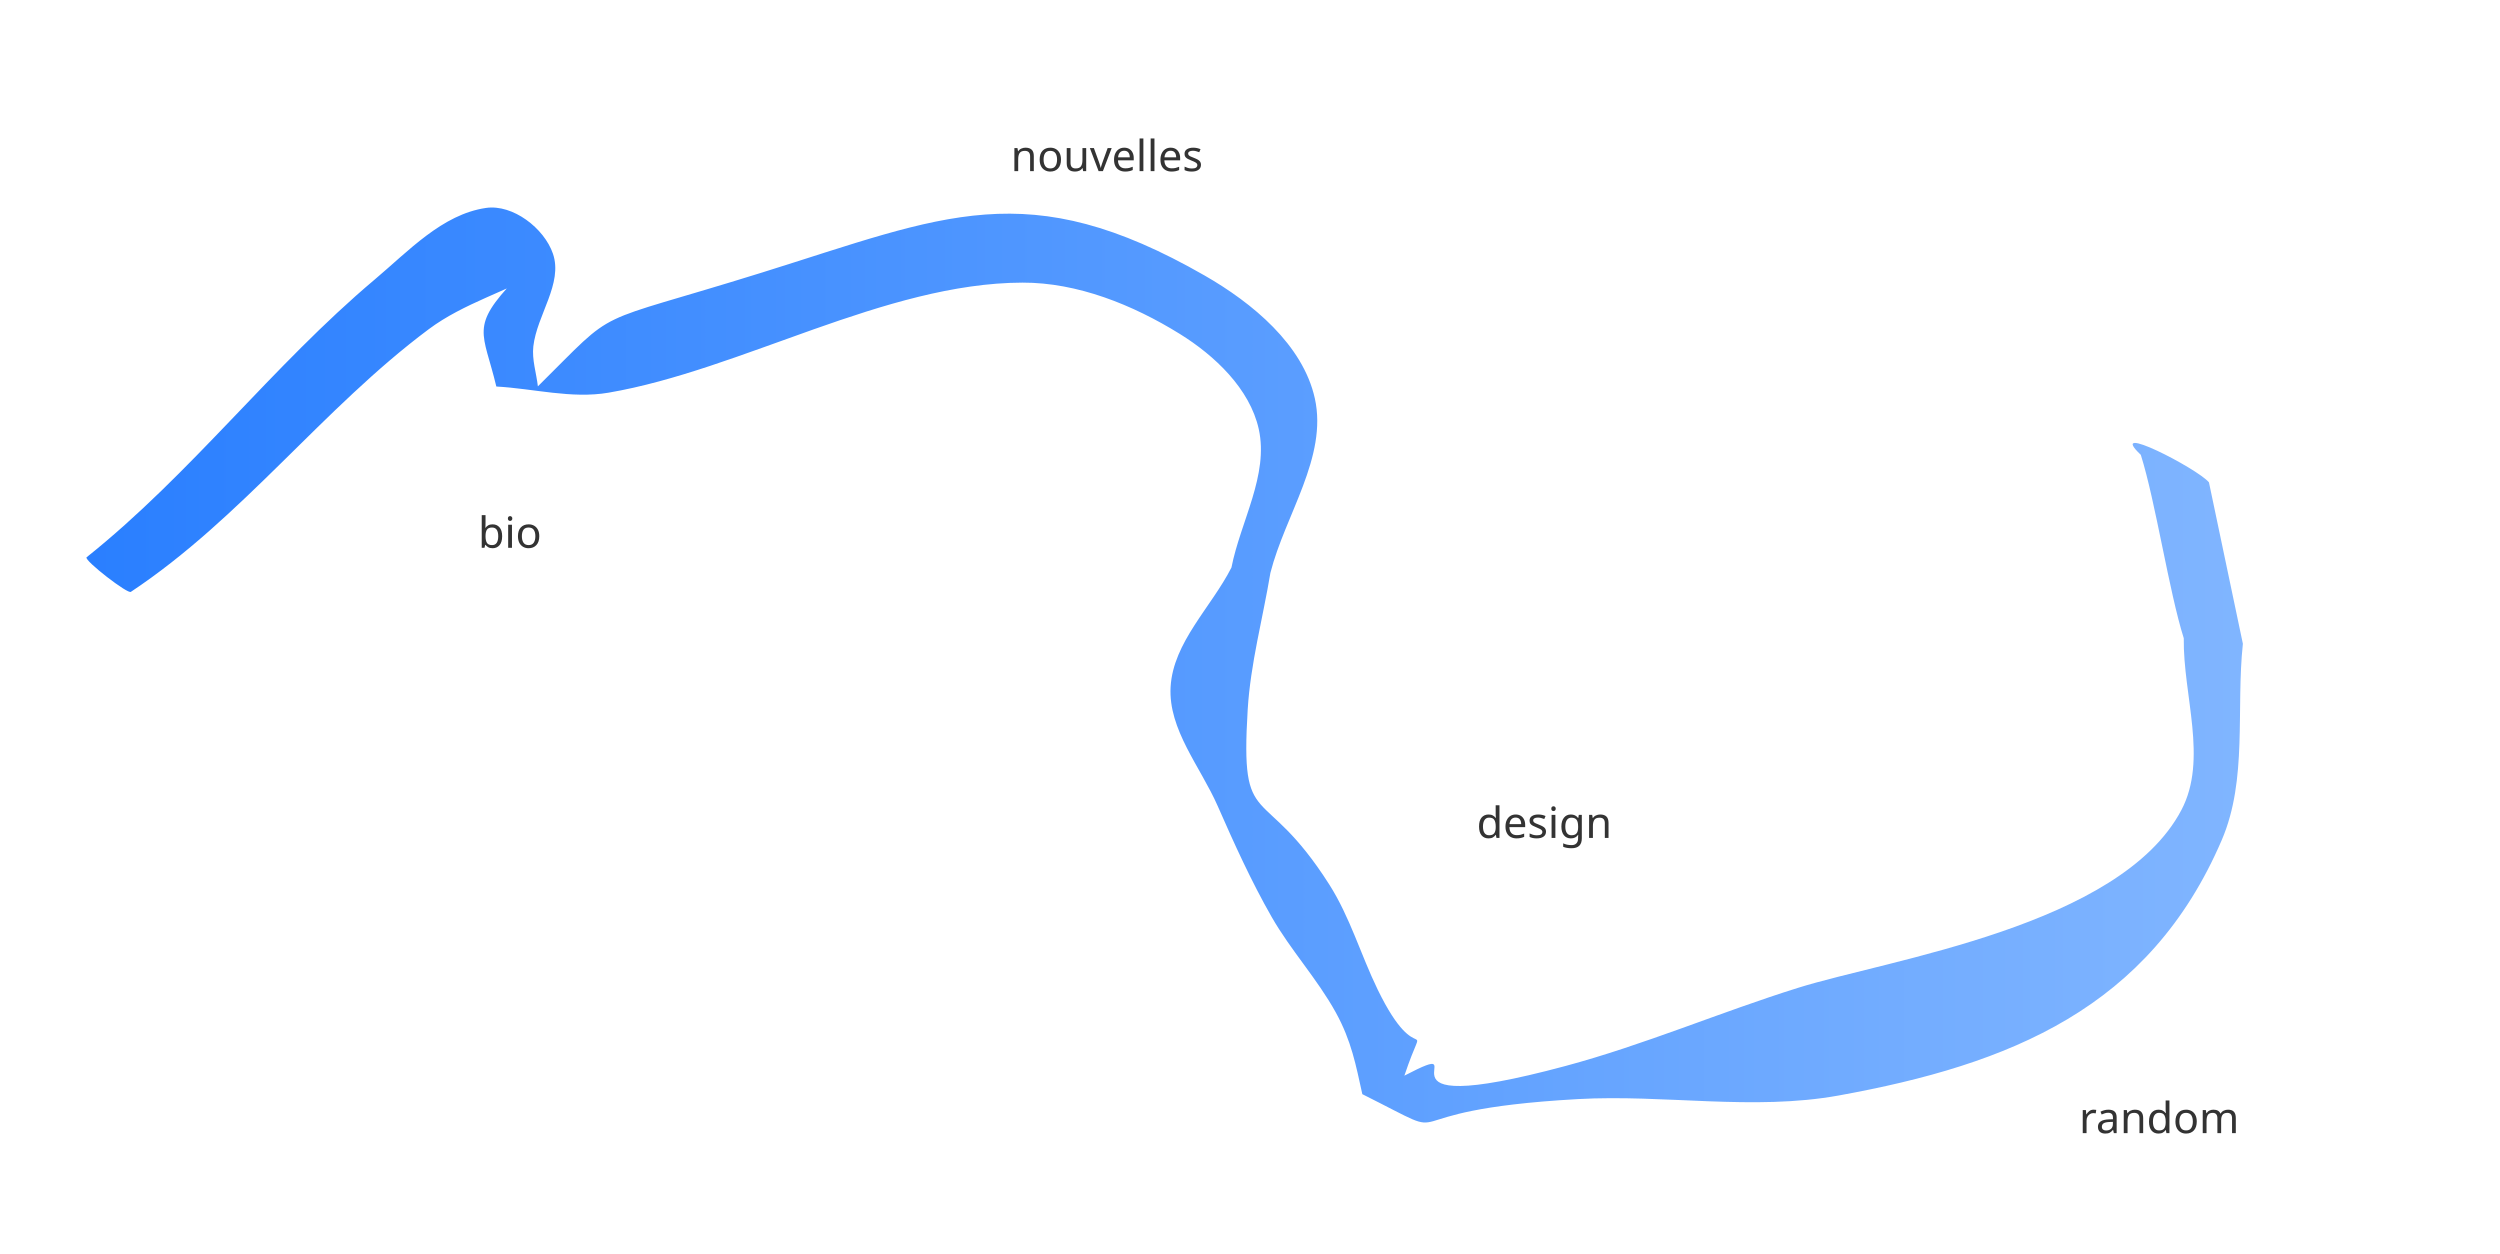
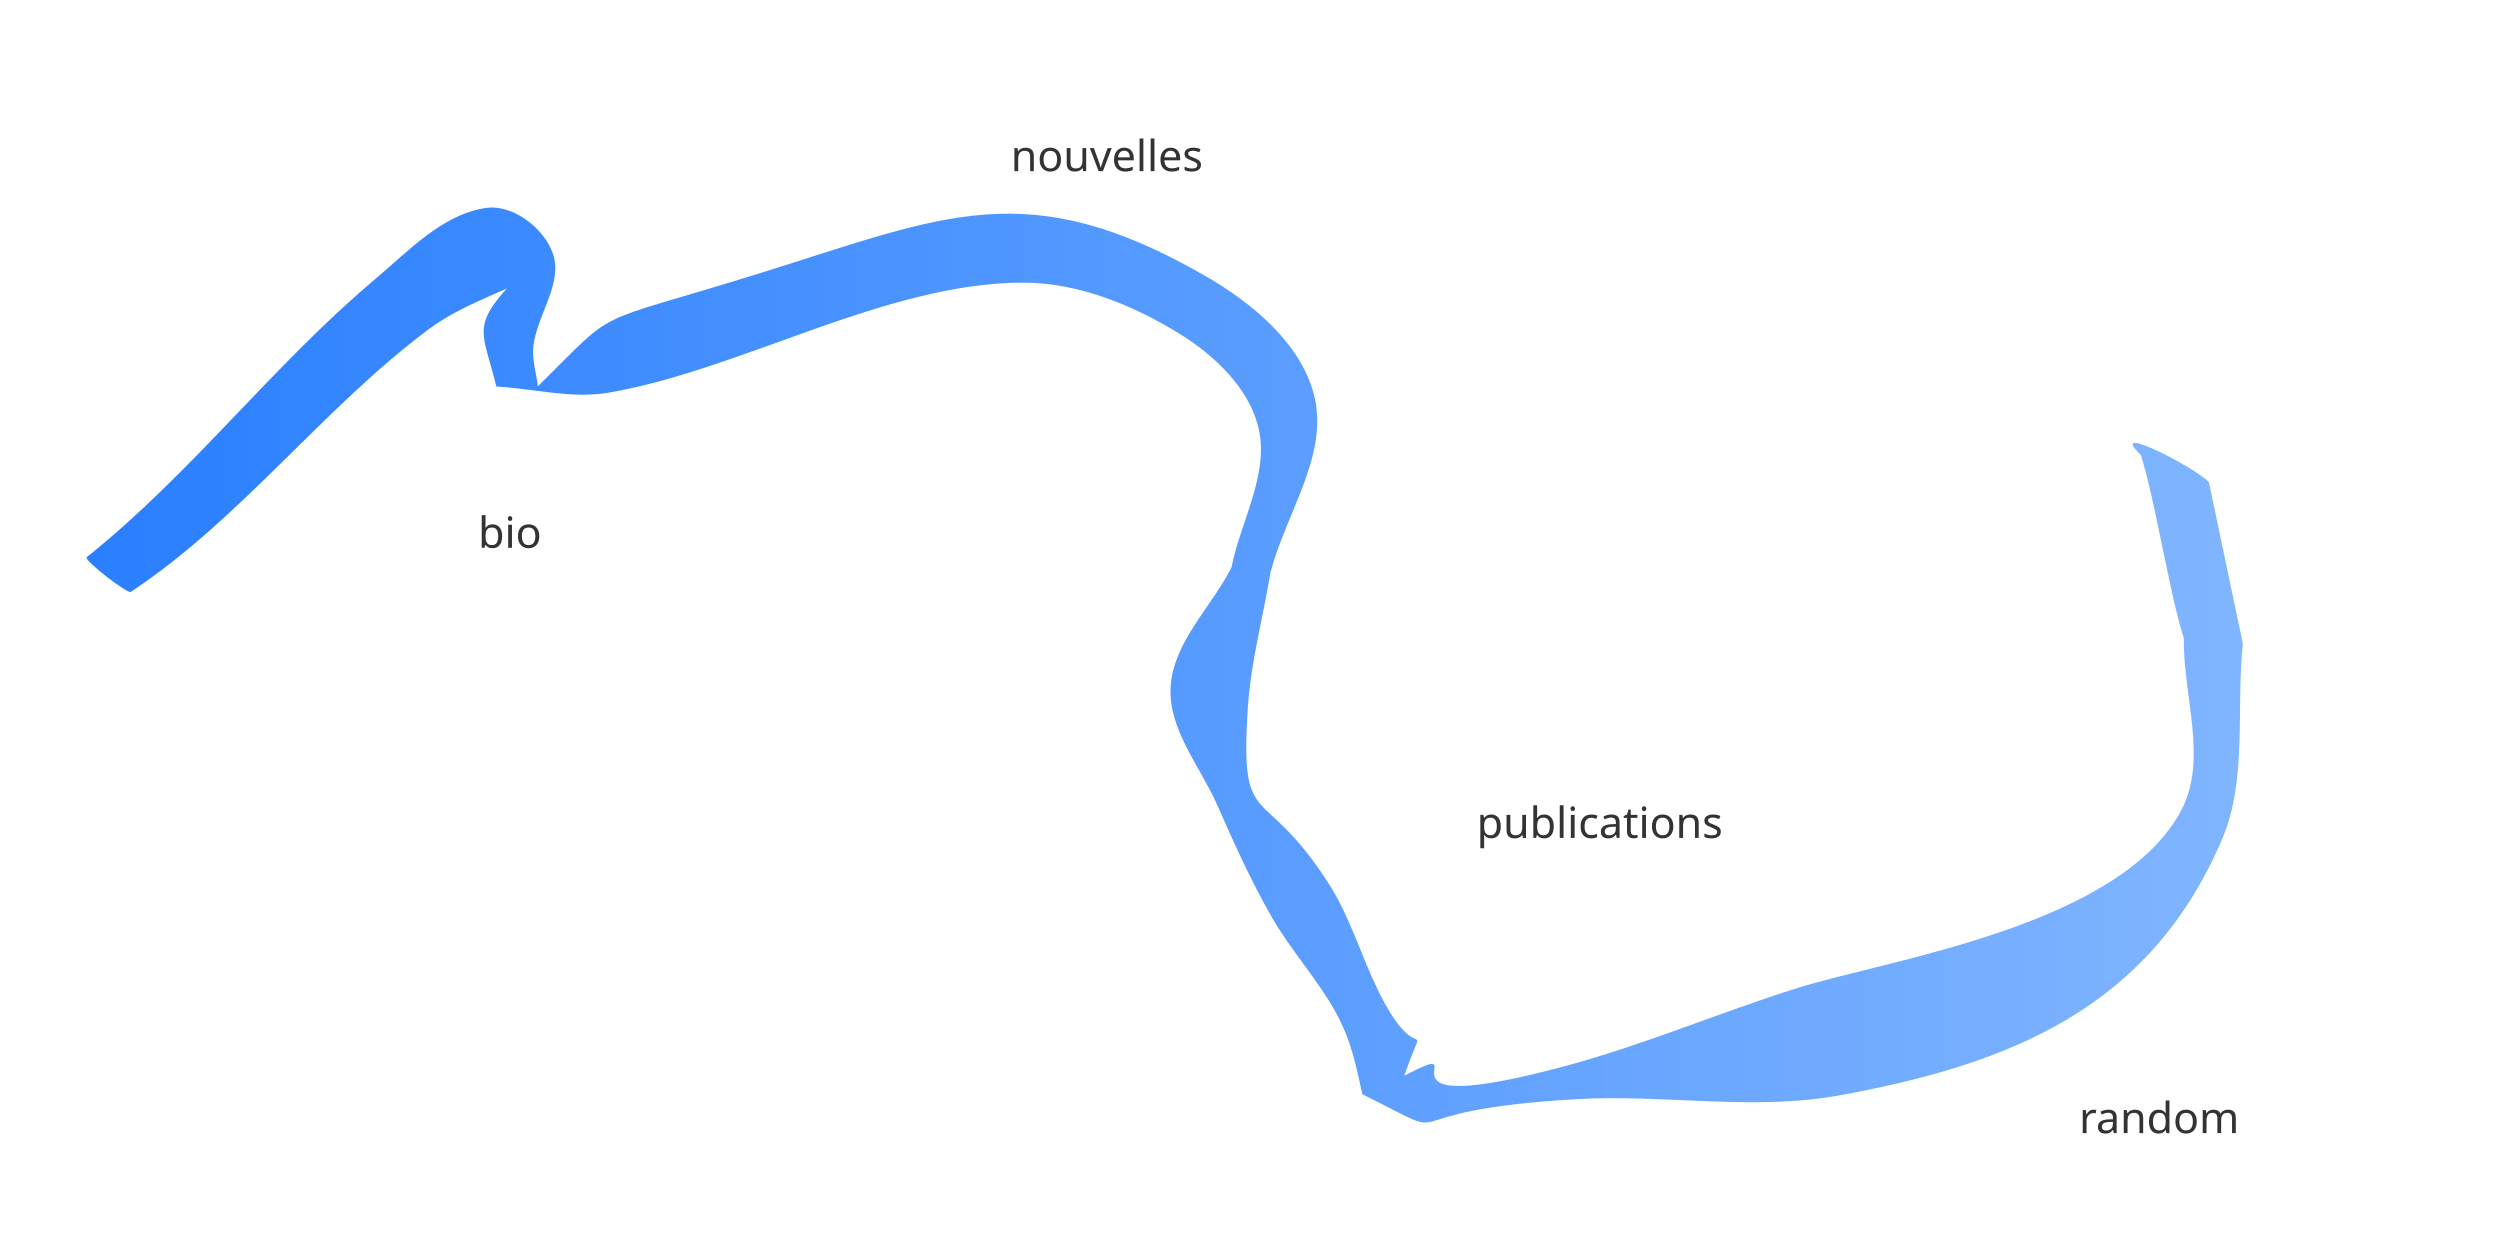
<svg xmlns="http://www.w3.org/2000/svg" xmlns:xlink="http://www.w3.org/1999/xlink" width="698.09" height="350" id="svg2" version="1.1">
  <defs id="defs4">
    <linearGradient id="linearGradient4449">
      <stop style="stop-color:#0066ff;stop-opacity:1" offset="0" id="stop4451" />
      <stop style="stop-color:#5599ff;stop-opacity:1" offset="1" id="stop4453" />
    </linearGradient>
    <linearGradient id="linearGradient4389">
      <stop style="stop-color:#2a7fff;stop-opacity:1;" offset="0" id="stop4391" />
      <stop style="stop-color:#80b5ff;stop-opacity:1" offset="1" id="stop4393" />
    </linearGradient>
    <clipPath clipPathUnits="userSpaceOnUse" id="clipPath3959">
      <rect style="fill:#000000;fill-opacity:1;stroke:none" id="rect3961" width="365.714" height="365.714" x="-2452.857" y="8563.791" />
    </clipPath>
    <linearGradient xlink:href="#linearGradient4389" id="linearGradient4395" x1="-2464.635" y1="8745.533" x2="-1953.355" y2="8745.533" gradientUnits="userSpaceOnUse" gradientTransform="matrix(1.177744,0,0,1.177744,2926.845,-9411.943)" />
    <linearGradient xlink:href="#linearGradient4449" id="linearGradient4455" x1="-2378.844" y1="9268.619" x2="-1698.551" y2="9268.619" gradientUnits="userSpaceOnUse" gradientTransform="translate(137.1861,-1044.18)" />
  </defs>
  <g id="layer1" transform="translate(0,-702.3603)">
    <a xlink:href="random.html">
      <text y="1018.769" x="570.563" style="font-style:normal;font-weight:normal;line-height:125%;letter-spacing:0px;word-spacing:0px;fill:#333333;fill-opacity:1;stroke:none;font-family:Sans" xml:space="preserve">
        <tspan style="font-style:normal;font-variant:normal;font-weight:normal;font-stretch:normal;fill:#333333;font-family:American Typewriter;-inkscape-font-specification:American Typewriter" id="randomText" y="1018.769" x="580.563">random</tspan>
      </text>
    </a>
    <a xlink:href="about.html">
      <text xml:space="preserve" style="font-style:normal;font-weight:normal;line-height:125%;letter-spacing:0px;word-spacing:0px;fill:#333333;fill-opacity:1;stroke:none;font-family:Sans" x="102.302" y="855.32">
        <tspan x="102.302" y="855.32" style="font-style:normal;font-variant:normal;font-weight:normal;font-stretch:normal;fill:#333333;font-family:American Typewriter;-inkscape-font-specification:American Typewriter" id="aboutText">
         bio</tspan>
      </text>
    </a>
    <a xlink:href="news.html">
      <text y="750.144" x="282.238" style="font-style:normal;font-weight:normal;line-height:125%;letter-spacing:0px;word-spacing:0px;fill:#333333;fill-opacity:1;stroke:none;font-family:Sans" xml:space="preserve">
        <tspan style="font-style:normal;font-variant:normal;font-weight:normal;font-stretch:normal;fill:#333333;font-family:American Typewriter;-inkscape-font-specification:American Typewriter" y="750.144" x="282.238" id="newsText">nouvelles</tspan>
      </text>
    </a>
-     <a xlink:href="design.html">
+     <a xlink:href="publications.html">
      <text y="936.342" x="412.349" style="font-style:normal;font-weight:normal;line-height:125%;letter-spacing:0px;word-spacing:0px;fill:#333333;fill-opacity:1;stroke:none;font-family:Sans" xml:space="preserve">
-         <tspan style="font-style:normal;font-variant:normal;font-weight:normal;font-stretch:normal;fill:#333333;font-family:American Typewriter;-inkscape-font-specification:American Typewriter" y="936.342" x="412.349" id="designText" href="./news.html">design</tspan>
+         <tspan style="font-style:normal;font-variant:normal;font-weight:normal;font-stretch:normal;fill:#333333;font-family:American Typewriter;-inkscape-font-specification:American Typewriter" y="936.342" x="412.349" id="designText" href="./news.html">publications</tspan>
      </text>
    </a>
    <path style="fill:url(#linearGradient4395);fill-opacity:1;stroke:none" id="path4373" d="m 24.162,857.989 c 29.183,-23.284 51.942,-53.557 80.431,-77.542 9.436,-7.944 18.912,-18.251 31.118,-20.024 7.471,-1.085 16.25,5.646 18.692,12.789 2.851,8.338 -4.482,17.107 -5.477,25.863 -0.423,3.723 0.846,7.446 1.27,11.169 23.194,-22.939 13.254,-16.398 62.548,-31.767 51.071,-15.923 74.084,-27.582 123.639,0.824 13.328,7.64 27.451,19.312 30.768,34.312 3.618,16.36 -8.272,32.474 -12.408,48.711 -2.115,12.743 -5.567,25.335 -6.345,38.229 -2.093,34.708 4.147,19.486 22.802,48.822 5.765,9.066 8.789,19.612 13.482,29.277 11.734,24.165 13.956,4.744 7.47,24.076 22.832,-11.883 -15.329,13.483 44.938,-2.692 22.078,-5.926 43.189,-15.019 65.006,-21.843 25.384,-7.94 89.957,-17.201 107.031,-49.646 7.447,-14.151 0.44,-31.978 0.66,-47.968 -4.139,-13.145 -7.858,-38.068 -11.997,-51.213 -9.921,-9.401 15.651,3.729 19.026,7.675 l 0,0 c 3.159,15.028 6.319,30.056 9.478,45.084 -1.96,18.253 1.353,37.886 -5.88,54.759 -20.18,47.078 -59.198,62.695 -106.927,71.368 -23.927,4.348 -48.669,-0.35 -72.949,1.018 -57.42,3.235 -30.102,13.662 -60.127,-1.38 -1.799,-8.113 -3.027,-14.869 -7.415,-22.823 -5.171,-9.374 -12.59,-17.371 -17.905,-26.665 -5.708,-9.98 -10.462,-20.49 -15.085,-31.016 -4.789,-10.902 -13.82,-21.334 -13.131,-33.221 0.722,-12.447 11.326,-22.216 16.989,-33.324 2.542,-12.889 10.464,-25.84 7.626,-38.667 -2.488,-11.244 -12.274,-20.518 -22.063,-26.583 -13.094,-8.113 -28.535,-14.359 -43.939,-14.312 -38.318,0.117 -78.519,24.403 -115.586,30.736 -10.303,1.76 -20.872,-1.15 -31.308,-1.725 -3.635,-15.28 -7.567,-16.57 5.383,-30.04 1.991,-2.07 10.69,-4.073 8.204,-2.634 -10.522,6.087 -22.698,9.389 -32.442,16.657 -29.628,22.098 -52.181,52.755 -83.17,73.336 -0.68,0.877 -13.085,-8.745 -12.404,-9.622 z" />
    <text id="text5088" y="9670.81" x="-1261.844" style="font-size:23.516px;font-style:normal;font-weight:normal;line-height:125%;letter-spacing:0px;word-spacing:0px;fill:#333333;fill-opacity:1;stroke:none;font-family:Sans" xml:space="preserve">
      <tspan id="tspan5098" style="font-style:normal;font-variant:normal;font-weight:normal;font-stretch:normal;fill:#333333;font-family:American Typewriter;-inkscape-font-specification:American Typewriter" y="9670.81" x="-1261.844" />
    </text>
  </g>
</svg>
